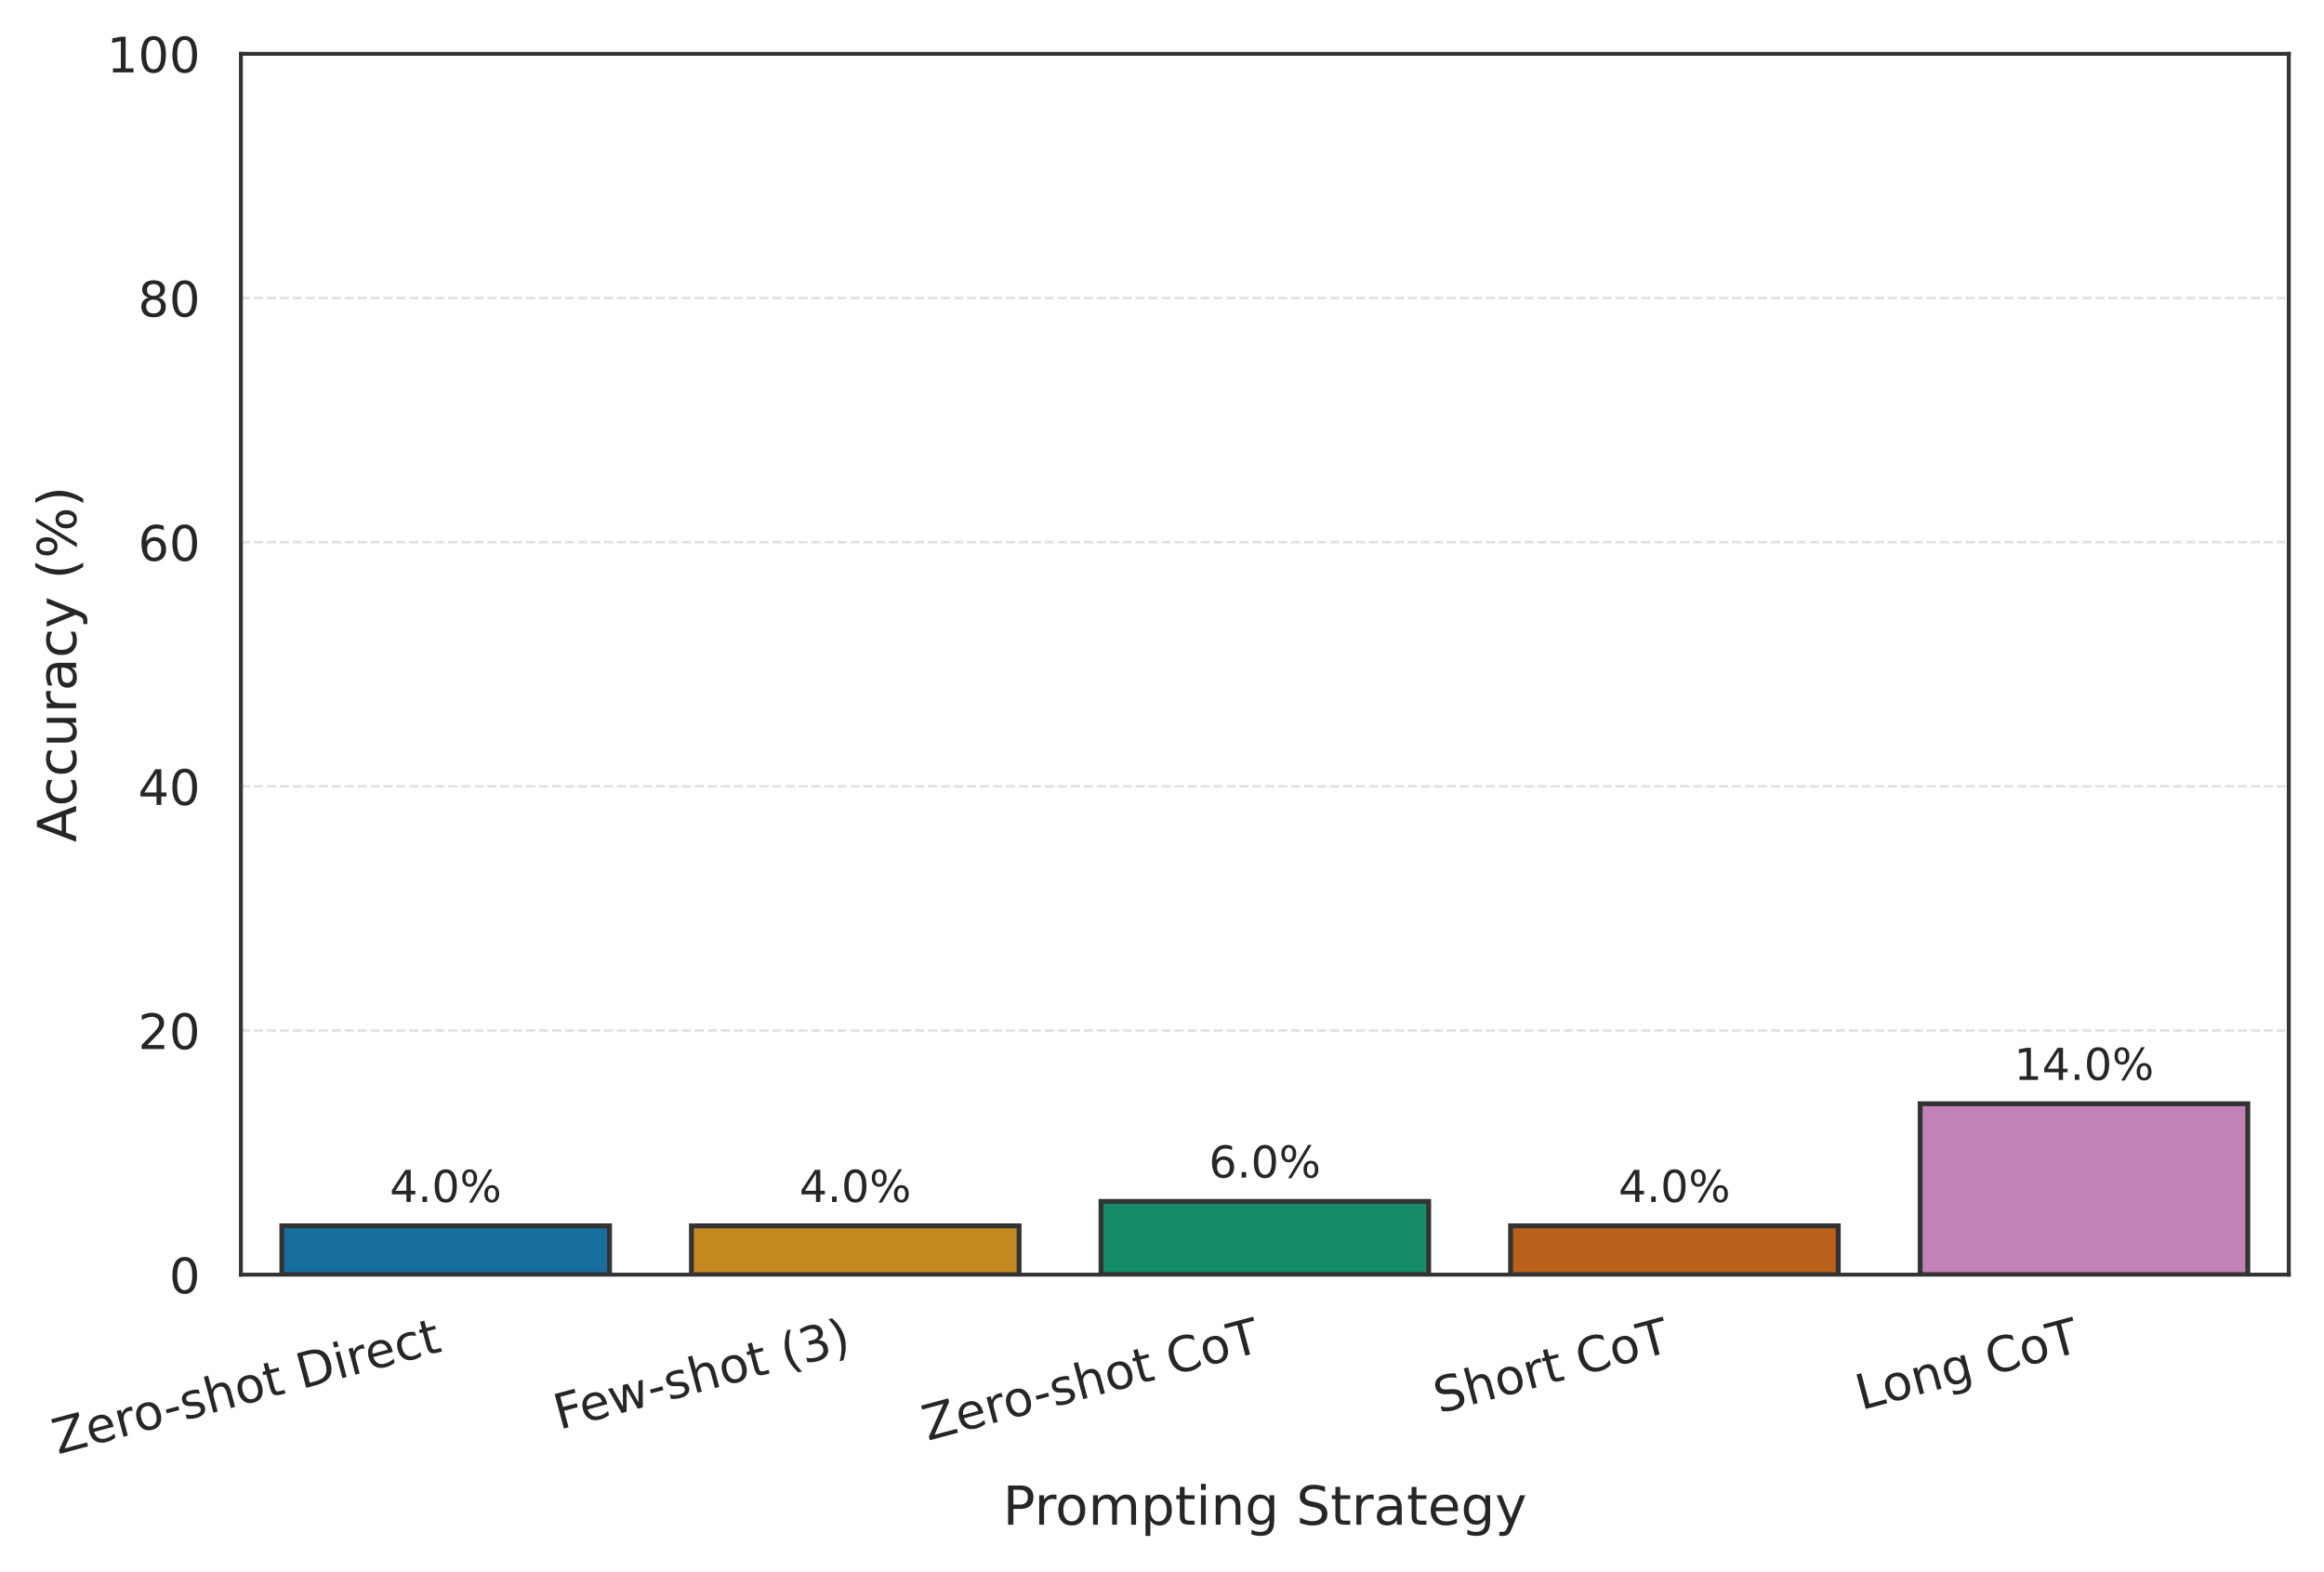
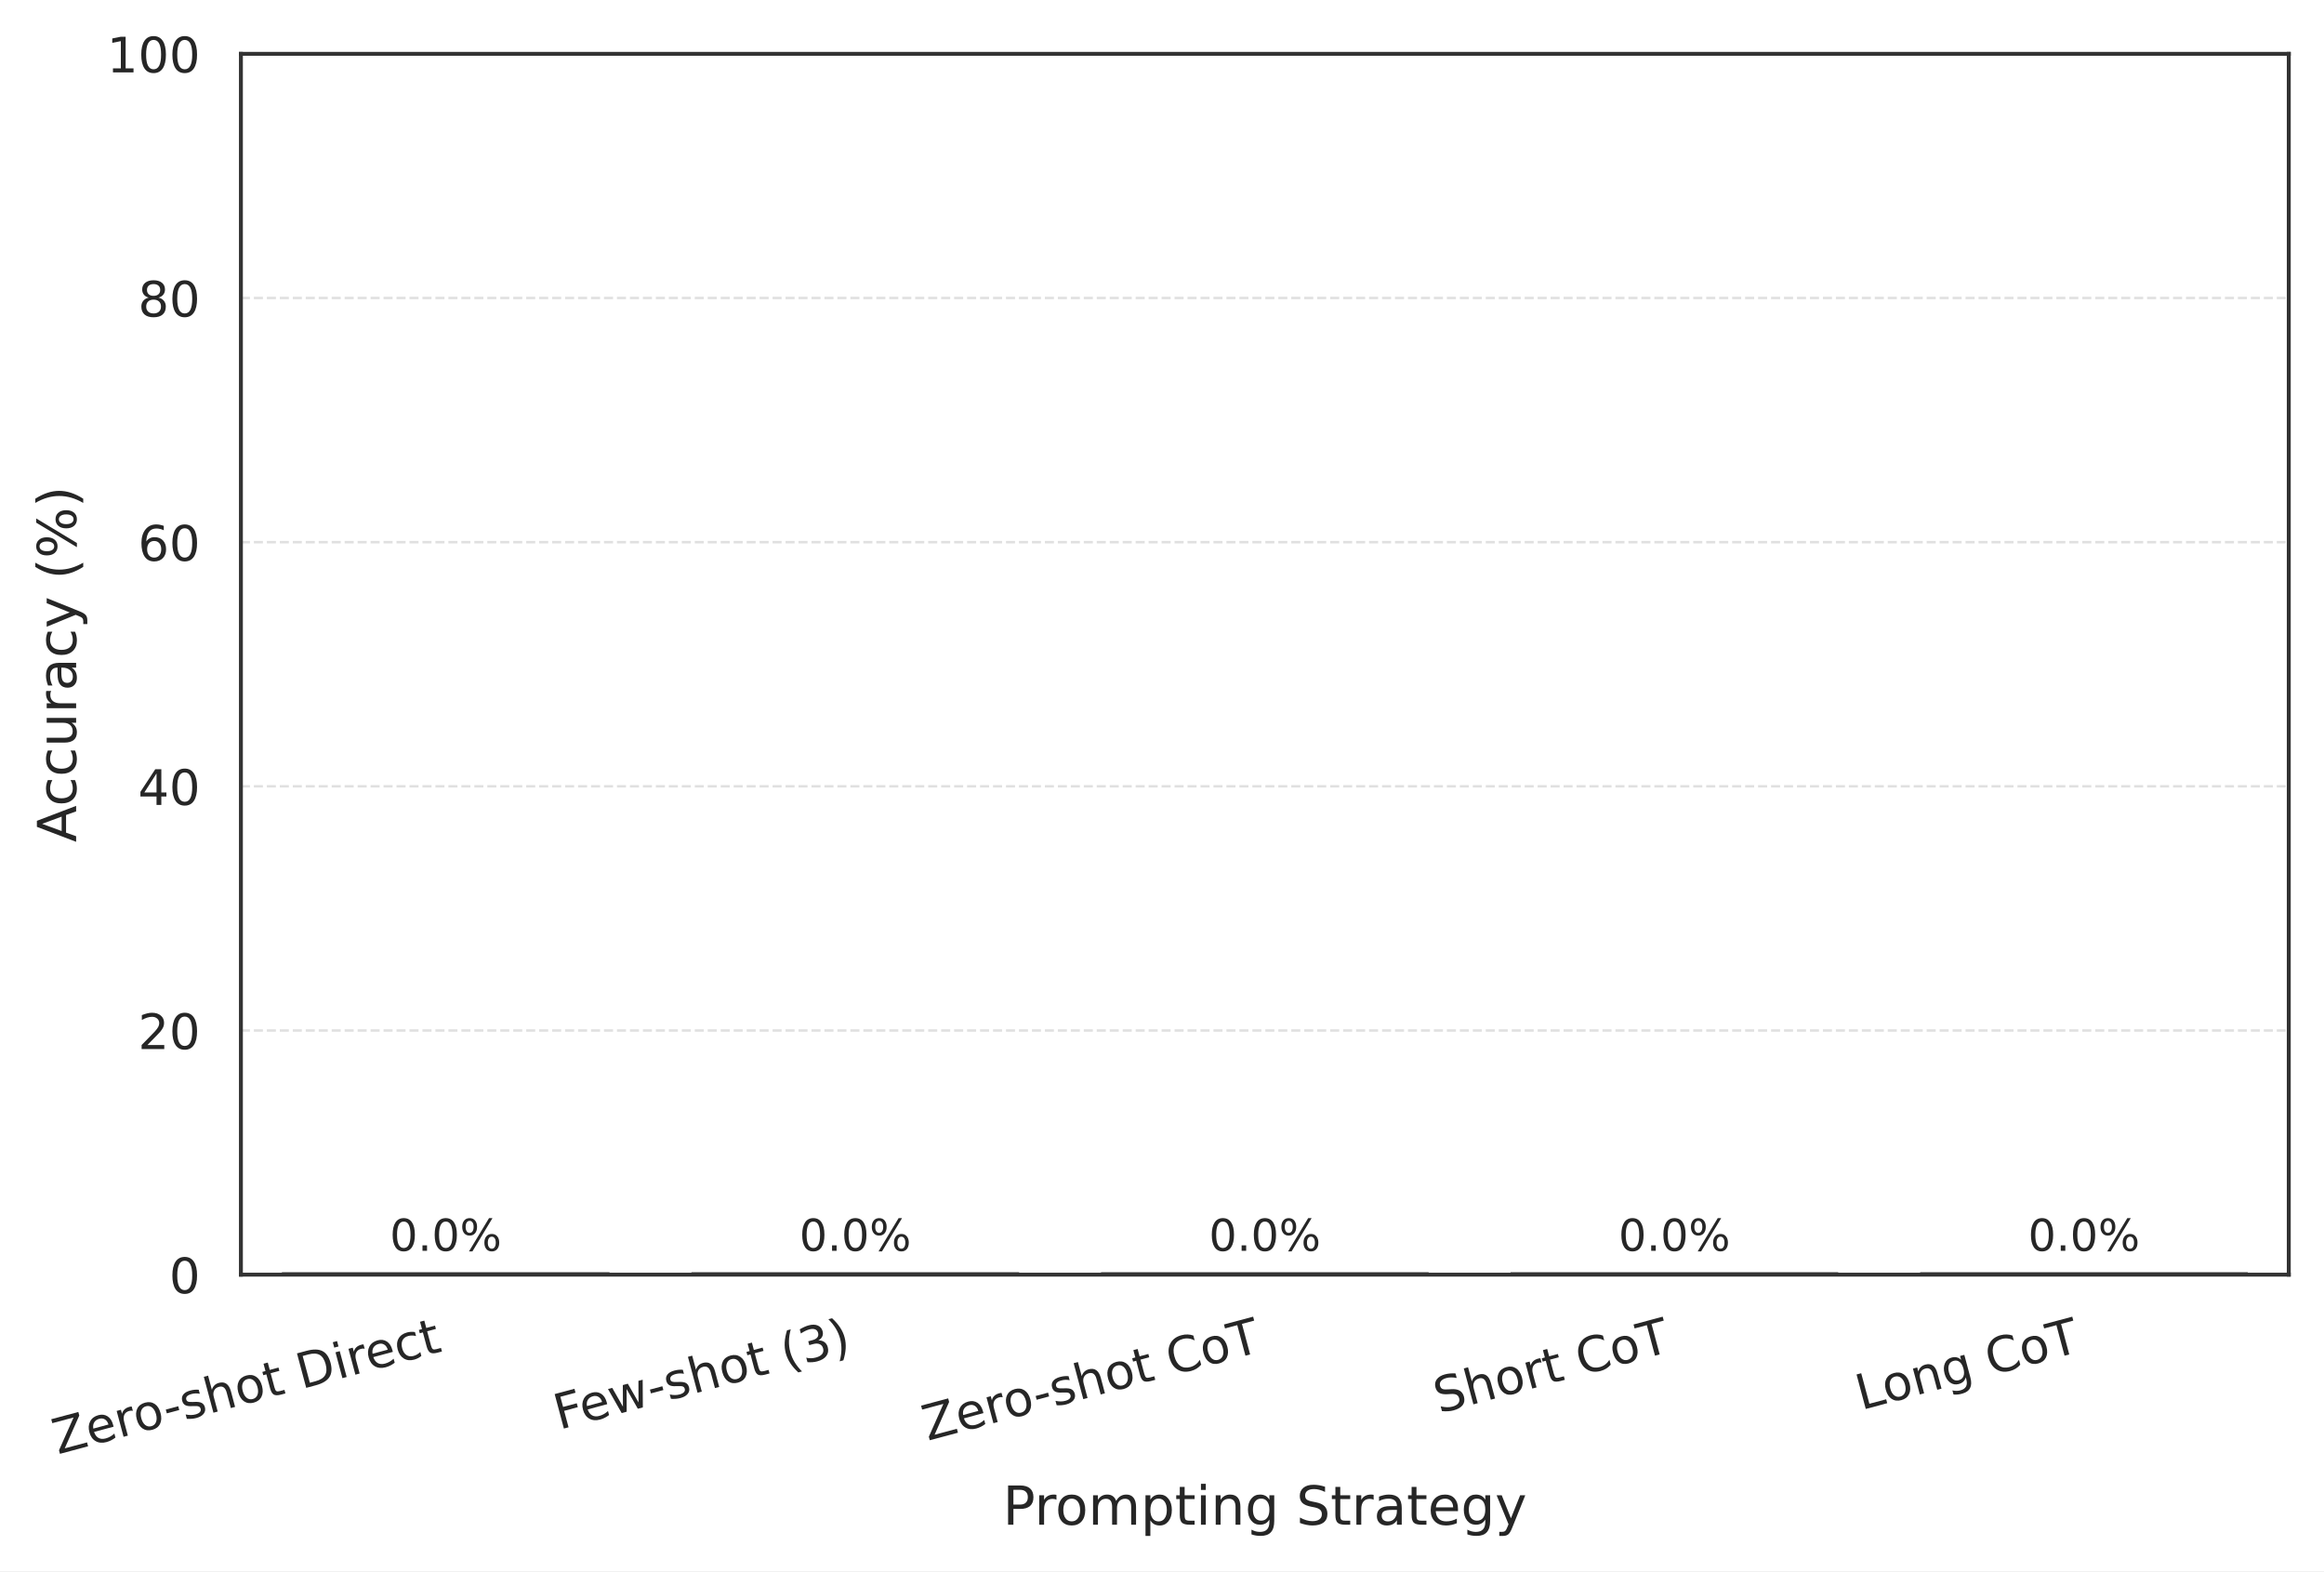
<svg xmlns="http://www.w3.org/2000/svg" xmlns:xlink="http://www.w3.org/1999/xlink" width="474.933pt" height="321.068pt" viewBox="0 0 474.933 321.068" version="1.1">
  <defs>
    <style type="text/css">*{stroke-linejoin: round; stroke-linecap: butt}</style>
  </defs>
  <g id="figure_1">
    <g id="patch_1">
      <path d="M 0 321.068  L 474.933 321.068  L 474.933 0  L 0 0  z " style="fill: #ffffff" />
    </g>
    <g id="axes_1">
      <g id="patch_2">
        <path d="M 49.233 260.479  L 467.733 260.479  L 467.733 10.999  L 49.233 10.999  z " style="fill: #ffffff" />
      </g>
      <g id="matplotlib.axis_1">
        <g id="xtick_1">
          <g id="text_1">
            <g style="fill: #262626" transform="translate(11.8192 297.2133) rotate(-15) scale(0.1 -0.1)">
              <defs>
                <path id="DejaVuSans-5a" d="M 359 4666  L 4025 4666  L 4025 4184  L 1075 531  L 4097 531  L 4097 0  L 288 0  L 288 481  L 3238 4134  L 359 4134  L 359 4666  z " transform="scale(0.015625)" />
                <path id="DejaVuSans-65" d="M 3597 1894  L 3597 1613  L 953 1613  Q 991 1019 1311 708  Q 1631 397 2203 397  Q 2534 397 2845 478  Q 3156 559 3463 722  L 3463 178  Q 3153 47 2828 -22  Q 2503 -91 2169 -91  Q 1331 -91 842 396  Q 353 884 353 1716  Q 353 2575 817 3079  Q 1281 3584 2069 3584  Q 2775 3584 3186 3129  Q 3597 2675 3597 1894  z M 3022 2063  Q 3016 2534 2758 2815  Q 2500 3097 2075 3097  Q 1594 3097 1305 2825  Q 1016 2553 972 2059  L 3022 2063  z " transform="scale(0.015625)" />
                <path id="DejaVuSans-72" d="M 2631 2963  Q 2534 3019 2420 3045  Q 2306 3072 2169 3072  Q 1681 3072 1420 2755  Q 1159 2438 1159 1844  L 1159 0  L 581 0  L 581 3500  L 1159 3500  L 1159 2956  Q 1341 3275 1631 3429  Q 1922 3584 2338 3584  Q 2397 3584 2469 3576  Q 2541 3569 2628 3553  L 2631 2963  z " transform="scale(0.015625)" />
                <path id="DejaVuSans-6f" d="M 1959 3097  Q 1497 3097 1228 2736  Q 959 2375 959 1747  Q 959 1119 1226 758  Q 1494 397 1959 397  Q 2419 397 2687 759  Q 2956 1122 2956 1747  Q 2956 2369 2687 2733  Q 2419 3097 1959 3097  z M 1959 3584  Q 2709 3584 3137 3096  Q 3566 2609 3566 1747  Q 3566 888 3137 398  Q 2709 -91 1959 -91  Q 1206 -91 779 398  Q 353 888 353 1747  Q 353 2609 779 3096  Q 1206 3584 1959 3584  z " transform="scale(0.015625)" />
                <path id="DejaVuSans-2d" d="M 313 2009  L 1997 2009  L 1997 1497  L 313 1497  L 313 2009  z " transform="scale(0.015625)" />
                <path id="DejaVuSans-73" d="M 2834 3397  L 2834 2853  Q 2591 2978 2328 3040  Q 2066 3103 1784 3103  Q 1356 3103 1142 2972  Q 928 2841 928 2578  Q 928 2378 1081 2264  Q 1234 2150 1697 2047  L 1894 2003  Q 2506 1872 2764 1633  Q 3022 1394 3022 966  Q 3022 478 2636 193  Q 2250 -91 1575 -91  Q 1294 -91 989 -36  Q 684 19 347 128  L 347 722  Q 666 556 975 473  Q 1284 391 1588 391  Q 1994 391 2212 530  Q 2431 669 2431 922  Q 2431 1156 2273 1281  Q 2116 1406 1581 1522  L 1381 1569  Q 847 1681 609 1914  Q 372 2147 372 2553  Q 372 3047 722 3315  Q 1072 3584 1716 3584  Q 2034 3584 2315 3537  Q 2597 3491 2834 3397  z " transform="scale(0.015625)" />
                <path id="DejaVuSans-68" d="M 3513 2113  L 3513 0  L 2938 0  L 2938 2094  Q 2938 2591 2744 2837  Q 2550 3084 2163 3084  Q 1697 3084 1428 2787  Q 1159 2491 1159 1978  L 1159 0  L 581 0  L 581 4863  L 1159 4863  L 1159 2956  Q 1366 3272 1645 3428  Q 1925 3584 2291 3584  Q 2894 3584 3203 3211  Q 3513 2838 3513 2113  z " transform="scale(0.015625)" />
                <path id="DejaVuSans-74" d="M 1172 4494  L 1172 3500  L 2356 3500  L 2356 3053  L 1172 3053  L 1172 1153  Q 1172 725 1289 603  Q 1406 481 1766 481  L 2356 481  L 2356 0  L 1766 0  Q 1100 0 847 248  Q 594 497 594 1153  L 594 3053  L 172 3053  L 172 3500  L 594 3500  L 594 4494  L 1172 4494  z " transform="scale(0.015625)" />
                <path id="DejaVuSans-20" transform="scale(0.015625)" />
                <path id="DejaVuSans-44" d="M 1259 4147  L 1259 519  L 2022 519  Q 2988 519 3436 956  Q 3884 1394 3884 2338  Q 3884 3275 3436 3711  Q 2988 4147 2022 4147  L 1259 4147  z M 628 4666  L 1925 4666  Q 3281 4666 3915 4102  Q 4550 3538 4550 2338  Q 4550 1131 3912 565  Q 3275 0 1925 0  L 628 0  L 628 4666  z " transform="scale(0.015625)" />
                <path id="DejaVuSans-69" d="M 603 3500  L 1178 3500  L 1178 0  L 603 0  L 603 3500  z M 603 4863  L 1178 4863  L 1178 4134  L 603 4134  L 603 4863  z " transform="scale(0.015625)" />
                <path id="DejaVuSans-63" d="M 3122 3366  L 3122 2828  Q 2878 2963 2633 3030  Q 2388 3097 2138 3097  Q 1578 3097 1268 2742  Q 959 2388 959 1747  Q 959 1106 1268 751  Q 1578 397 2138 397  Q 2388 397 2633 464  Q 2878 531 3122 666  L 3122 134  Q 2881 22 2623 -34  Q 2366 -91 2075 -91  Q 1284 -91 818 406  Q 353 903 353 1747  Q 353 2603 823 3093  Q 1294 3584 2113 3584  Q 2378 3584 2631 3529  Q 2884 3475 3122 3366  z " transform="scale(0.015625)" />
              </defs>
              <use xlink:href="#DejaVuSans-5a" />
              <use xlink:href="#DejaVuSans-65" x="68.506" />
              <use xlink:href="#DejaVuSans-72" x="130.029" />
              <use xlink:href="#DejaVuSans-6f" x="168.893" />
              <use xlink:href="#DejaVuSans-2d" x="231.949" />
              <use xlink:href="#DejaVuSans-73" x="268.033" />
              <use xlink:href="#DejaVuSans-68" x="320.133" />
              <use xlink:href="#DejaVuSans-6f" x="383.512" />
              <use xlink:href="#DejaVuSans-74" x="444.693" />
              <use xlink:href="#DejaVuSans-20" x="483.902" />
              <use xlink:href="#DejaVuSans-44" x="515.689" />
              <use xlink:href="#DejaVuSans-69" x="592.691" />
              <use xlink:href="#DejaVuSans-72" x="620.475" />
              <use xlink:href="#DejaVuSans-65" x="659.338" />
              <use xlink:href="#DejaVuSans-63" x="720.861" />
              <use xlink:href="#DejaVuSans-74" x="775.842" />
            </g>
          </g>
        </g>
        <g id="xtick_2">
          <g id="text_2">
            <g style="fill: #262626" transform="translate(114.2899 292.1837) rotate(-15) scale(0.1 -0.1)">
              <defs>
                <path id="DejaVuSans-46" d="M 628 4666  L 3309 4666  L 3309 4134  L 1259 4134  L 1259 2759  L 3109 2759  L 3109 2228  L 1259 2228  L 1259 0  L 628 0  L 628 4666  z " transform="scale(0.015625)" />
                <path id="DejaVuSans-77" d="M 269 3500  L 844 3500  L 1563 769  L 2278 3500  L 2956 3500  L 3675 769  L 4391 3500  L 4966 3500  L 4050 0  L 3372 0  L 2619 2869  L 1863 0  L 1184 0  L 269 3500  z " transform="scale(0.015625)" />
                <path id="DejaVuSans-28" d="M 1984 4856  Q 1566 4138 1362 3434  Q 1159 2731 1159 2009  Q 1159 1288 1364 580  Q 1569 -128 1984 -844  L 1484 -844  Q 1016 -109 783 600  Q 550 1309 550 2009  Q 550 2706 781 3412  Q 1013 4119 1484 4856  L 1984 4856  z " transform="scale(0.015625)" />
                <path id="DejaVuSans-33" d="M 2597 2516  Q 3050 2419 3304 2112  Q 3559 1806 3559 1356  Q 3559 666 3084 287  Q 2609 -91 1734 -91  Q 1441 -91 1130 -33  Q 819 25 488 141  L 488 750  Q 750 597 1062 519  Q 1375 441 1716 441  Q 2309 441 2620 675  Q 2931 909 2931 1356  Q 2931 1769 2642 2001  Q 2353 2234 1838 2234  L 1294 2234  L 1294 2753  L 1863 2753  Q 2328 2753 2575 2939  Q 2822 3125 2822 3475  Q 2822 3834 2567 4026  Q 2313 4219 1838 4219  Q 1578 4219 1281 4162  Q 984 4106 628 3988  L 628 4550  Q 988 4650 1302 4700  Q 1616 4750 1894 4750  Q 2613 4750 3031 4423  Q 3450 4097 3450 3541  Q 3450 3153 3228 2886  Q 3006 2619 2597 2516  z " transform="scale(0.015625)" />
                <path id="DejaVuSans-29" d="M 513 4856  L 1013 4856  Q 1481 4119 1714 3412  Q 1947 2706 1947 2009  Q 1947 1309 1714 600  Q 1481 -109 1013 -844  L 513 -844  Q 928 -128 1133 580  Q 1338 1288 1338 2009  Q 1338 2731 1133 3434  Q 928 4138 513 4856  z " transform="scale(0.015625)" />
              </defs>
              <use xlink:href="#DejaVuSans-46" />
              <use xlink:href="#DejaVuSans-65" x="52.02" />
              <use xlink:href="#DejaVuSans-77" x="113.543" />
              <use xlink:href="#DejaVuSans-2d" x="195.33" />
              <use xlink:href="#DejaVuSans-73" x="231.414" />
              <use xlink:href="#DejaVuSans-68" x="283.514" />
              <use xlink:href="#DejaVuSans-6f" x="346.893" />
              <use xlink:href="#DejaVuSans-74" x="408.074" />
              <use xlink:href="#DejaVuSans-20" x="447.283" />
              <use xlink:href="#DejaVuSans-28" x="479.07" />
              <use xlink:href="#DejaVuSans-33" x="518.084" />
              <use xlink:href="#DejaVuSans-29" x="581.707" />
            </g>
          </g>
        </g>
        <g id="xtick_3">
          <g id="text_3">
            <g style="fill: #262626" transform="translate(189.5803 294.4371) rotate(-15) scale(0.1 -0.1)">
              <defs>
                <path id="DejaVuSans-43" d="M 4122 4306  L 4122 3641  Q 3803 3938 3442 4084  Q 3081 4231 2675 4231  Q 1875 4231 1450 3742  Q 1025 3253 1025 2328  Q 1025 1406 1450 917  Q 1875 428 2675 428  Q 3081 428 3442 575  Q 3803 722 4122 1019  L 4122 359  Q 3791 134 3420 21  Q 3050 -91 2638 -91  Q 1578 -91 968 557  Q 359 1206 359 2328  Q 359 3453 968 4101  Q 1578 4750 2638 4750  Q 3056 4750 3426 4639  Q 3797 4528 4122 4306  z " transform="scale(0.015625)" />
                <path id="DejaVuSans-54" d="M -19 4666  L 3928 4666  L 3928 4134  L 2272 4134  L 2272 0  L 1638 0  L 1638 4134  L -19 4134  L -19 4666  z " transform="scale(0.015625)" />
              </defs>
              <use xlink:href="#DejaVuSans-5a" />
              <use xlink:href="#DejaVuSans-65" x="68.506" />
              <use xlink:href="#DejaVuSans-72" x="130.029" />
              <use xlink:href="#DejaVuSans-6f" x="168.893" />
              <use xlink:href="#DejaVuSans-2d" x="231.949" />
              <use xlink:href="#DejaVuSans-73" x="268.033" />
              <use xlink:href="#DejaVuSans-68" x="320.133" />
              <use xlink:href="#DejaVuSans-6f" x="383.512" />
              <use xlink:href="#DejaVuSans-74" x="444.693" />
              <use xlink:href="#DejaVuSans-20" x="483.902" />
              <use xlink:href="#DejaVuSans-43" x="515.689" />
              <use xlink:href="#DejaVuSans-6f" x="585.514" />
              <use xlink:href="#DejaVuSans-54" x="646.695" />
            </g>
          </g>
        </g>
        <g id="xtick_4">
          <g id="text_4">
            <g style="fill: #262626" transform="translate(294.099 288.8587) rotate(-15) scale(0.1 -0.1)">
              <defs>
                <path id="DejaVuSans-53" d="M 3425 4513  L 3425 3897  Q 3066 4069 2747 4153  Q 2428 4238 2131 4238  Q 1616 4238 1336 4038  Q 1056 3838 1056 3469  Q 1056 3159 1242 3001  Q 1428 2844 1947 2747  L 2328 2669  Q 3034 2534 3370 2195  Q 3706 1856 3706 1288  Q 3706 609 3251 259  Q 2797 -91 1919 -91  Q 1588 -91 1214 -16  Q 841 59 441 206  L 441 856  Q 825 641 1194 531  Q 1563 422 1919 422  Q 2459 422 2753 634  Q 3047 847 3047 1241  Q 3047 1584 2836 1778  Q 2625 1972 2144 2069  L 1759 2144  Q 1053 2284 737 2584  Q 422 2884 422 3419  Q 422 4038 858 4394  Q 1294 4750 2059 4750  Q 2388 4750 2728 4690  Q 3069 4631 3425 4513  z " transform="scale(0.015625)" />
              </defs>
              <use xlink:href="#DejaVuSans-53" />
              <use xlink:href="#DejaVuSans-68" x="63.477" />
              <use xlink:href="#DejaVuSans-6f" x="126.855" />
              <use xlink:href="#DejaVuSans-72" x="188.037" />
              <use xlink:href="#DejaVuSans-74" x="229.15" />
              <use xlink:href="#DejaVuSans-20" x="268.359" />
              <use xlink:href="#DejaVuSans-43" x="300.146" />
              <use xlink:href="#DejaVuSans-6f" x="369.971" />
              <use xlink:href="#DejaVuSans-54" x="431.152" />
            </g>
          </g>
        </g>
        <g id="xtick_5">
          <g id="text_5">
            <g style="fill: #262626" transform="translate(380.3436 288.1769) rotate(-15) scale(0.1 -0.1)">
              <defs>
                <path id="DejaVuSans-4c" d="M 628 4666  L 1259 4666  L 1259 531  L 3531 531  L 3531 0  L 628 0  L 628 4666  z " transform="scale(0.015625)" />
                <path id="DejaVuSans-6e" d="M 3513 2113  L 3513 0  L 2938 0  L 2938 2094  Q 2938 2591 2744 2837  Q 2550 3084 2163 3084  Q 1697 3084 1428 2787  Q 1159 2491 1159 1978  L 1159 0  L 581 0  L 581 3500  L 1159 3500  L 1159 2956  Q 1366 3272 1645 3428  Q 1925 3584 2291 3584  Q 2894 3584 3203 3211  Q 3513 2838 3513 2113  z " transform="scale(0.015625)" />
                <path id="DejaVuSans-67" d="M 2906 1791  Q 2906 2416 2648 2759  Q 2391 3103 1925 3103  Q 1463 3103 1205 2759  Q 947 2416 947 1791  Q 947 1169 1205 825  Q 1463 481 1925 481  Q 2391 481 2648 825  Q 2906 1169 2906 1791  z M 3481 434  Q 3481 -459 3084 -895  Q 2688 -1331 1869 -1331  Q 1566 -1331 1297 -1286  Q 1028 -1241 775 -1147  L 775 -588  Q 1028 -725 1275 -790  Q 1522 -856 1778 -856  Q 2344 -856 2625 -561  Q 2906 -266 2906 331  L 2906 616  Q 2728 306 2450 153  Q 2172 0 1784 0  Q 1141 0 747 490  Q 353 981 353 1791  Q 353 2603 747 3093  Q 1141 3584 1784 3584  Q 2172 3584 2450 3431  Q 2728 3278 2906 2969  L 2906 3500  L 3481 3500  L 3481 434  z " transform="scale(0.015625)" />
              </defs>
              <use xlink:href="#DejaVuSans-4c" />
              <use xlink:href="#DejaVuSans-6f" x="53.963" />
              <use xlink:href="#DejaVuSans-6e" x="115.145" />
              <use xlink:href="#DejaVuSans-67" x="178.523" />
              <use xlink:href="#DejaVuSans-20" x="242" />
              <use xlink:href="#DejaVuSans-43" x="273.787" />
              <use xlink:href="#DejaVuSans-6f" x="343.611" />
              <use xlink:href="#DejaVuSans-54" x="404.793" />
            </g>
          </g>
        </g>
        <g id="text_6">
          <g style="fill: #262626" transform="translate(204.9358 311.5804) scale(0.11 -0.11)">
            <defs>
              <path id="DejaVuSans-50" d="M 1259 4147  L 1259 2394  L 2053 2394  Q 2494 2394 2734 2622  Q 2975 2850 2975 3272  Q 2975 3691 2734 3919  Q 2494 4147 2053 4147  L 1259 4147  z M 628 4666  L 2053 4666  Q 2838 4666 3239 4311  Q 3641 3956 3641 3272  Q 3641 2581 3239 2228  Q 2838 1875 2053 1875  L 1259 1875  L 1259 0  L 628 0  L 628 4666  z " transform="scale(0.015625)" />
              <path id="DejaVuSans-6d" d="M 3328 2828  Q 3544 3216 3844 3400  Q 4144 3584 4550 3584  Q 5097 3584 5394 3201  Q 5691 2819 5691 2113  L 5691 0  L 5113 0  L 5113 2094  Q 5113 2597 4934 2840  Q 4756 3084 4391 3084  Q 3944 3084 3684 2787  Q 3425 2491 3425 1978  L 3425 0  L 2847 0  L 2847 2094  Q 2847 2600 2669 2842  Q 2491 3084 2119 3084  Q 1678 3084 1418 2786  Q 1159 2488 1159 1978  L 1159 0  L 581 0  L 581 3500  L 1159 3500  L 1159 2956  Q 1356 3278 1631 3431  Q 1906 3584 2284 3584  Q 2666 3584 2933 3390  Q 3200 3197 3328 2828  z " transform="scale(0.015625)" />
              <path id="DejaVuSans-70" d="M 1159 525  L 1159 -1331  L 581 -1331  L 581 3500  L 1159 3500  L 1159 2969  Q 1341 3281 1617 3432  Q 1894 3584 2278 3584  Q 2916 3584 3314 3078  Q 3713 2572 3713 1747  Q 3713 922 3314 415  Q 2916 -91 2278 -91  Q 1894 -91 1617 61  Q 1341 213 1159 525  z M 3116 1747  Q 3116 2381 2855 2742  Q 2594 3103 2138 3103  Q 1681 3103 1420 2742  Q 1159 2381 1159 1747  Q 1159 1113 1420 752  Q 1681 391 2138 391  Q 2594 391 2855 752  Q 3116 1113 3116 1747  z " transform="scale(0.015625)" />
              <path id="DejaVuSans-61" d="M 2194 1759  Q 1497 1759 1228 1600  Q 959 1441 959 1056  Q 959 750 1161 570  Q 1363 391 1709 391  Q 2188 391 2477 730  Q 2766 1069 2766 1631  L 2766 1759  L 2194 1759  z M 3341 1997  L 3341 0  L 2766 0  L 2766 531  Q 2569 213 2275 61  Q 1981 -91 1556 -91  Q 1019 -91 701 211  Q 384 513 384 1019  Q 384 1609 779 1909  Q 1175 2209 1959 2209  L 2766 2209  L 2766 2266  Q 2766 2663 2505 2880  Q 2244 3097 1772 3097  Q 1472 3097 1187 3025  Q 903 2953 641 2809  L 641 3341  Q 956 3463 1253 3523  Q 1550 3584 1831 3584  Q 2591 3584 2966 3190  Q 3341 2797 3341 1997  z " transform="scale(0.015625)" />
              <path id="DejaVuSans-79" d="M 2059 -325  Q 1816 -950 1584 -1140  Q 1353 -1331 966 -1331  L 506 -1331  L 506 -850  L 844 -850  Q 1081 -850 1212 -737  Q 1344 -625 1503 -206  L 1606 56  L 191 3500  L 800 3500  L 1894 763  L 2988 3500  L 3597 3500  L 2059 -325  z " transform="scale(0.015625)" />
            </defs>
            <use xlink:href="#DejaVuSans-50" />
            <use xlink:href="#DejaVuSans-72" x="58.553" />
            <use xlink:href="#DejaVuSans-6f" x="97.416" />
            <use xlink:href="#DejaVuSans-6d" x="158.598" />
            <use xlink:href="#DejaVuSans-70" x="256.01" />
            <use xlink:href="#DejaVuSans-74" x="319.486" />
            <use xlink:href="#DejaVuSans-69" x="358.695" />
            <use xlink:href="#DejaVuSans-6e" x="386.479" />
            <use xlink:href="#DejaVuSans-67" x="449.857" />
            <use xlink:href="#DejaVuSans-20" x="513.334" />
            <use xlink:href="#DejaVuSans-53" x="545.121" />
            <use xlink:href="#DejaVuSans-74" x="608.598" />
            <use xlink:href="#DejaVuSans-72" x="647.807" />
            <use xlink:href="#DejaVuSans-61" x="688.92" />
            <use xlink:href="#DejaVuSans-74" x="750.199" />
            <use xlink:href="#DejaVuSans-65" x="789.408" />
            <use xlink:href="#DejaVuSans-67" x="850.932" />
            <use xlink:href="#DejaVuSans-79" x="914.408" />
          </g>
        </g>
      </g>
      <g id="matplotlib.axis_2">
        <g id="ytick_1">
          <g id="line2d_1">
-             <path d="M 49.233 260.479  L 467.733 260.479  " clip-path="url(#p8db3f33737)" style="fill: none; stroke-dasharray: 1.85,0.8; stroke-dashoffset: 0; stroke: #e0e0e0; stroke-width: 0.5" />
+             <path d="M 49.233 260.479  L 467.733 260.479  " clip-path="url(#p9926c0622e)" style="fill: none; stroke-dasharray: 1.85,0.8; stroke-dashoffset: 0; stroke: #e0e0e0; stroke-width: 0.5" />
          </g>
          <g id="text_7">
            <g style="fill: #262626" transform="translate(34.57094 264.2784) scale(0.1 -0.1)">
              <defs>
                <path id="DejaVuSans-30" d="M 2034 4250  Q 1547 4250 1301 3770  Q 1056 3291 1056 2328  Q 1056 1369 1301 889  Q 1547 409 2034 409  Q 2525 409 2770 889  Q 3016 1369 3016 2328  Q 3016 3291 2770 3770  Q 2525 4250 2034 4250  z M 2034 4750  Q 2819 4750 3233 4129  Q 3647 3509 3647 2328  Q 3647 1150 3233 529  Q 2819 -91 2034 -91  Q 1250 -91 836 529  Q 422 1150 422 2328  Q 422 3509 836 4129  Q 1250 4750 2034 4750  z " transform="scale(0.015625)" />
              </defs>
              <use xlink:href="#DejaVuSans-30" />
            </g>
          </g>
        </g>
        <g id="ytick_2">
          <g id="line2d_2">
-             <path d="M 49.233 210.583  L 467.733 210.583  " clip-path="url(#p8db3f33737)" style="fill: none; stroke-dasharray: 1.85,0.8; stroke-dashoffset: 0; stroke: #e0e0e0; stroke-width: 0.5" />
+             <path d="M 49.233 210.583  L 467.733 210.583  " clip-path="url(#p9926c0622e)" style="fill: none; stroke-dasharray: 1.85,0.8; stroke-dashoffset: 0; stroke: #e0e0e0; stroke-width: 0.5" />
          </g>
          <g id="text_8">
            <g style="fill: #262626" transform="translate(28.20844 214.3824) scale(0.1 -0.1)">
              <defs>
                <path id="DejaVuSans-32" d="M 1228 531  L 3431 531  L 3431 0  L 469 0  L 469 531  Q 828 903 1448 1529  Q 2069 2156 2228 2338  Q 2531 2678 2651 2914  Q 2772 3150 2772 3378  Q 2772 3750 2511 3984  Q 2250 4219 1831 4219  Q 1534 4219 1204 4116  Q 875 4013 500 3803  L 500 4441  Q 881 4594 1212 4672  Q 1544 4750 1819 4750  Q 2544 4750 2975 4387  Q 3406 4025 3406 3419  Q 3406 3131 3298 2873  Q 3191 2616 2906 2266  Q 2828 2175 2409 1742  Q 1991 1309 1228 531  z " transform="scale(0.015625)" />
              </defs>
              <use xlink:href="#DejaVuSans-32" />
              <use xlink:href="#DejaVuSans-30" x="63.623" />
            </g>
          </g>
        </g>
        <g id="ytick_3">
          <g id="line2d_3">
-             <path d="M 49.233 160.687  L 467.733 160.687  " clip-path="url(#p8db3f33737)" style="fill: none; stroke-dasharray: 1.85,0.8; stroke-dashoffset: 0; stroke: #e0e0e0; stroke-width: 0.5" />
+             <path d="M 49.233 160.687  L 467.733 160.687  " clip-path="url(#p9926c0622e)" style="fill: none; stroke-dasharray: 1.85,0.8; stroke-dashoffset: 0; stroke: #e0e0e0; stroke-width: 0.5" />
          </g>
          <g id="text_9">
            <g style="fill: #262626" transform="translate(28.20844 164.4864) scale(0.1 -0.1)">
              <defs>
                <path id="DejaVuSans-34" d="M 2419 4116  L 825 1625  L 2419 1625  L 2419 4116  z M 2253 4666  L 3047 4666  L 3047 1625  L 3713 1625  L 3713 1100  L 3047 1100  L 3047 0  L 2419 0  L 2419 1100  L 313 1100  L 313 1709  L 2253 4666  z " transform="scale(0.015625)" />
              </defs>
              <use xlink:href="#DejaVuSans-34" />
              <use xlink:href="#DejaVuSans-30" x="63.623" />
            </g>
          </g>
        </g>
        <g id="ytick_4">
          <g id="line2d_4">
-             <path d="M 49.233 110.791  L 467.733 110.791  " clip-path="url(#p8db3f33737)" style="fill: none; stroke-dasharray: 1.85,0.8; stroke-dashoffset: 0; stroke: #e0e0e0; stroke-width: 0.5" />
+             <path d="M 49.233 110.791  L 467.733 110.791  " clip-path="url(#p9926c0622e)" style="fill: none; stroke-dasharray: 1.85,0.8; stroke-dashoffset: 0; stroke: #e0e0e0; stroke-width: 0.5" />
          </g>
          <g id="text_10">
            <g style="fill: #262626" transform="translate(28.20844 114.5904) scale(0.1 -0.1)">
              <defs>
                <path id="DejaVuSans-36" d="M 2113 2584  Q 1688 2584 1439 2293  Q 1191 2003 1191 1497  Q 1191 994 1439 701  Q 1688 409 2113 409  Q 2538 409 2786 701  Q 3034 994 3034 1497  Q 3034 2003 2786 2293  Q 2538 2584 2113 2584  z M 3366 4563  L 3366 3988  Q 3128 4100 2886 4159  Q 2644 4219 2406 4219  Q 1781 4219 1451 3797  Q 1122 3375 1075 2522  Q 1259 2794 1537 2939  Q 1816 3084 2150 3084  Q 2853 3084 3261 2657  Q 3669 2231 3669 1497  Q 3669 778 3244 343  Q 2819 -91 2113 -91  Q 1303 -91 875 529  Q 447 1150 447 2328  Q 447 3434 972 4092  Q 1497 4750 2381 4750  Q 2619 4750 2861 4703  Q 3103 4656 3366 4563  z " transform="scale(0.015625)" />
              </defs>
              <use xlink:href="#DejaVuSans-36" />
              <use xlink:href="#DejaVuSans-30" x="63.623" />
            </g>
          </g>
        </g>
        <g id="ytick_5">
          <g id="line2d_5">
-             <path d="M 49.233 60.895  L 467.733 60.895  " clip-path="url(#p8db3f33737)" style="fill: none; stroke-dasharray: 1.85,0.8; stroke-dashoffset: 0; stroke: #e0e0e0; stroke-width: 0.5" />
+             <path d="M 49.233 60.895  L 467.733 60.895  " clip-path="url(#p9926c0622e)" style="fill: none; stroke-dasharray: 1.85,0.8; stroke-dashoffset: 0; stroke: #e0e0e0; stroke-width: 0.5" />
          </g>
          <g id="text_11">
            <g style="fill: #262626" transform="translate(28.20844 64.69444) scale(0.1 -0.1)">
              <defs>
                <path id="DejaVuSans-38" d="M 2034 2216  Q 1584 2216 1326 1975  Q 1069 1734 1069 1313  Q 1069 891 1326 650  Q 1584 409 2034 409  Q 2484 409 2743 651  Q 3003 894 3003 1313  Q 3003 1734 2745 1975  Q 2488 2216 2034 2216  z M 1403 2484  Q 997 2584 770 2862  Q 544 3141 544 3541  Q 544 4100 942 4425  Q 1341 4750 2034 4750  Q 2731 4750 3128 4425  Q 3525 4100 3525 3541  Q 3525 3141 3298 2862  Q 3072 2584 2669 2484  Q 3125 2378 3379 2068  Q 3634 1759 3634 1313  Q 3634 634 3220 271  Q 2806 -91 2034 -91  Q 1263 -91 848 271  Q 434 634 434 1313  Q 434 1759 690 2068  Q 947 2378 1403 2484  z M 1172 3481  Q 1172 3119 1398 2916  Q 1625 2713 2034 2713  Q 2441 2713 2670 2916  Q 2900 3119 2900 3481  Q 2900 3844 2670 4047  Q 2441 4250 2034 4250  Q 1625 4250 1398 4047  Q 1172 3844 1172 3481  z " transform="scale(0.015625)" />
              </defs>
              <use xlink:href="#DejaVuSans-38" />
              <use xlink:href="#DejaVuSans-30" x="63.623" />
            </g>
          </g>
        </g>
        <g id="ytick_6">
          <g id="line2d_6">
-             <path d="M 49.233 10.999  L 467.733 10.999  " clip-path="url(#p8db3f33737)" style="fill: none; stroke-dasharray: 1.85,0.8; stroke-dashoffset: 0; stroke: #e0e0e0; stroke-width: 0.5" />
+             <path d="M 49.233 10.999  L 467.733 10.999  " clip-path="url(#p9926c0622e)" style="fill: none; stroke-dasharray: 1.85,0.8; stroke-dashoffset: 0; stroke: #e0e0e0; stroke-width: 0.5" />
          </g>
          <g id="text_12">
            <g style="fill: #262626" transform="translate(21.84594 14.79844) scale(0.1 -0.1)">
              <defs>
                <path id="DejaVuSans-31" d="M 794 531  L 1825 531  L 1825 4091  L 703 3866  L 703 4441  L 1819 4666  L 2450 4666  L 2450 531  L 3481 531  L 3481 0  L 794 0  L 794 531  z " transform="scale(0.015625)" />
              </defs>
              <use xlink:href="#DejaVuSans-31" />
              <use xlink:href="#DejaVuSans-30" x="63.623" />
              <use xlink:href="#DejaVuSans-30" x="127.246" />
            </g>
          </g>
        </g>
        <g id="text_13">
          <g style="fill: #262626" transform="translate(15.55828 172.1157) rotate(-90) scale(0.11 -0.11)">
            <defs>
              <path id="DejaVuSans-41" d="M 2188 4044  L 1331 1722  L 3047 1722  L 2188 4044  z M 1831 4666  L 2547 4666  L 4325 0  L 3669 0  L 3244 1197  L 1141 1197  L 716 0  L 50 0  L 1831 4666  z " transform="scale(0.015625)" />
              <path id="DejaVuSans-75" d="M 544 1381  L 544 3500  L 1119 3500  L 1119 1403  Q 1119 906 1312 657  Q 1506 409 1894 409  Q 2359 409 2629 706  Q 2900 1003 2900 1516  L 2900 3500  L 3475 3500  L 3475 0  L 2900 0  L 2900 538  Q 2691 219 2414 64  Q 2138 -91 1772 -91  Q 1169 -91 856 284  Q 544 659 544 1381  z M 1991 3584  L 1991 3584  z " transform="scale(0.015625)" />
              <path id="DejaVuSans-25" d="M 4653 2053  Q 4381 2053 4226 1822  Q 4072 1591 4072 1178  Q 4072 772 4226 539  Q 4381 306 4653 306  Q 4919 306 5073 539  Q 5228 772 5228 1178  Q 5228 1588 5073 1820  Q 4919 2053 4653 2053  z M 4653 2450  Q 5147 2450 5437 2106  Q 5728 1763 5728 1178  Q 5728 594 5436 251  Q 5144 -91 4653 -91  Q 4153 -91 3862 251  Q 3572 594 3572 1178  Q 3572 1766 3864 2108  Q 4156 2450 4653 2450  z M 1428 4353  Q 1159 4353 1004 4120  Q 850 3888 850 3481  Q 850 3069 1003 2837  Q 1156 2606 1428 2606  Q 1700 2606 1854 2837  Q 2009 3069 2009 3481  Q 2009 3884 1853 4118  Q 1697 4353 1428 4353  z M 4250 4750  L 4750 4750  L 1831 -91  L 1331 -91  L 4250 4750  z M 1428 4750  Q 1922 4750 2215 4408  Q 2509 4066 2509 3481  Q 2509 2891 2217 2550  Q 1925 2209 1428 2209  Q 931 2209 642 2551  Q 353 2894 353 3481  Q 353 4063 643 4406  Q 934 4750 1428 4750  z " transform="scale(0.015625)" />
            </defs>
            <use xlink:href="#DejaVuSans-41" />
            <use xlink:href="#DejaVuSans-63" x="66.658" />
            <use xlink:href="#DejaVuSans-63" x="121.639" />
            <use xlink:href="#DejaVuSans-75" x="176.619" />
            <use xlink:href="#DejaVuSans-72" x="239.998" />
            <use xlink:href="#DejaVuSans-61" x="281.111" />
            <use xlink:href="#DejaVuSans-63" x="342.391" />
            <use xlink:href="#DejaVuSans-79" x="397.371" />
            <use xlink:href="#DejaVuSans-20" x="456.551" />
            <use xlink:href="#DejaVuSans-28" x="488.338" />
            <use xlink:href="#DejaVuSans-25" x="527.352" />
            <use xlink:href="#DejaVuSans-29" x="622.371" />
          </g>
        </g>
      </g>
      <g id="patch_3">
-         <path d="M 57.603 260.479  L 124.563 260.479  L 124.563 250.5  L 57.603 250.5  z " clip-path="url(#p8db3f33737)" style="fill: #176d9c; stroke: #333333; stroke-linejoin: miter" />
+         <path d="M 57.603 260.479  L 124.563 260.479  L 124.563 260.479  L 57.603 260.479  z " clip-path="url(#p9926c0622e)" style="fill: #176d9c; stroke: #333333; stroke-linejoin: miter" />
      </g>
      <g id="patch_4">
-         <path d="M 141.303 260.479  L 208.263 260.479  L 208.263 250.5  L 141.303 250.5  z " clip-path="url(#p8db3f33737)" style="fill: #c38820; stroke: #333333; stroke-linejoin: miter" />
+         <path d="M 141.303 260.479  L 208.263 260.479  L 208.263 260.479  L 141.303 260.479  z " clip-path="url(#p9926c0622e)" style="fill: #c38820; stroke: #333333; stroke-linejoin: miter" />
      </g>
      <g id="patch_5">
-         <path d="M 225.003 260.479  L 291.963 260.479  L 291.963 245.51  L 225.003 245.51  z " clip-path="url(#p8db3f33737)" style="fill: #158b6a; stroke: #333333; stroke-linejoin: miter" />
+         <path d="M 225.003 260.479  L 291.963 260.479  L 291.963 260.479  L 225.003 260.479  z " clip-path="url(#p9926c0622e)" style="fill: #158b6a; stroke: #333333; stroke-linejoin: miter" />
      </g>
      <g id="patch_6">
-         <path d="M 308.703 260.479  L 375.663 260.479  L 375.663 250.5  L 308.703 250.5  z " clip-path="url(#p8db3f33737)" style="fill: #ba611b; stroke: #333333; stroke-linejoin: miter" />
+         <path d="M 308.703 260.479  L 375.663 260.479  L 375.663 260.479  L 308.703 260.479  z " clip-path="url(#p9926c0622e)" style="fill: #ba611b; stroke: #333333; stroke-linejoin: miter" />
      </g>
      <g id="patch_7">
-         <path d="M 392.403 260.479  L 459.363 260.479  L 459.363 225.552  L 392.403 225.552  z " clip-path="url(#p8db3f33737)" style="fill: #c282b5; stroke: #333333; stroke-linejoin: miter" />
+         <path d="M 392.403 260.479  L 459.363 260.479  L 459.363 260.479  L 392.403 260.479  z " clip-path="url(#p9926c0622e)" style="fill: #c282b5; stroke: #333333; stroke-linejoin: miter" />
      </g>
      <g id="line2d_7">
-         <path clip-path="url(#p8db3f33737)" style="fill: none; stroke: #424242; stroke-width: 1.8; stroke-linecap: round" />
+         <path clip-path="url(#p9926c0622e)" style="fill: none; stroke: #424242; stroke-width: 1.8; stroke-linecap: round" />
      </g>
      <g id="line2d_8">
-         <path clip-path="url(#p8db3f33737)" style="fill: none; stroke: #424242; stroke-width: 1.8; stroke-linecap: round" />
+         <path clip-path="url(#p9926c0622e)" style="fill: none; stroke: #424242; stroke-width: 1.8; stroke-linecap: round" />
      </g>
      <g id="line2d_9">
-         <path clip-path="url(#p8db3f33737)" style="fill: none; stroke: #424242; stroke-width: 1.8; stroke-linecap: round" />
+         <path clip-path="url(#p9926c0622e)" style="fill: none; stroke: #424242; stroke-width: 1.8; stroke-linecap: round" />
      </g>
      <g id="line2d_10">
-         <path clip-path="url(#p8db3f33737)" style="fill: none; stroke: #424242; stroke-width: 1.8; stroke-linecap: round" />
+         <path clip-path="url(#p9926c0622e)" style="fill: none; stroke: #424242; stroke-width: 1.8; stroke-linecap: round" />
      </g>
      <g id="line2d_11">
-         <path clip-path="url(#p8db3f33737)" style="fill: none; stroke: #424242; stroke-width: 1.8; stroke-linecap: round" />
+         <path clip-path="url(#p9926c0622e)" style="fill: none; stroke: #424242; stroke-width: 1.8; stroke-linecap: round" />
      </g>
      <g id="patch_8">
        <path d="M 49.233 260.479  L 49.233 10.999  " style="fill: none; stroke: #333333; stroke-width: 0.8; stroke-linejoin: miter; stroke-linecap: square" />
      </g>
      <g id="patch_9">
        <path d="M 467.733 260.479  L 467.733 10.999  " style="fill: none; stroke: #333333; stroke-width: 0.8; stroke-linejoin: miter; stroke-linecap: square" />
      </g>
      <g id="patch_10">
        <path d="M 49.233 260.479  L 467.733 260.479  " style="fill: none; stroke: #333333; stroke-width: 0.8; stroke-linejoin: miter; stroke-linecap: square" />
      </g>
      <g id="patch_11">
        <path d="M 49.233 10.999  L 467.733 10.999  " style="fill: none; stroke: #333333; stroke-width: 0.8; stroke-linejoin: miter; stroke-linecap: square" />
      </g>
      <g id="text_14">
-         <g style="fill: #262626" transform="translate(79.65133 245.6283) scale(0.09 -0.09)">
+         <g style="fill: #262626" transform="translate(79.65133 255.6075) scale(0.09 -0.09)">
          <defs>
            <path id="DejaVuSans-2e" d="M 684 794  L 1344 794  L 1344 0  L 684 0  L 684 794  z " transform="scale(0.015625)" />
          </defs>
-           <use xlink:href="#DejaVuSans-34" />
+           <use xlink:href="#DejaVuSans-30" />
          <use xlink:href="#DejaVuSans-2e" x="63.623" />
          <use xlink:href="#DejaVuSans-30" x="95.41" />
          <use xlink:href="#DejaVuSans-25" x="159.033" />
        </g>
      </g>
      <g id="text_15">
-         <g style="fill: #262626" transform="translate(163.3513 245.6283) scale(0.09 -0.09)">
-           <use xlink:href="#DejaVuSans-34" />
+         <g style="fill: #262626" transform="translate(163.3513 255.6075) scale(0.09 -0.09)">
+           <use xlink:href="#DejaVuSans-30" />
          <use xlink:href="#DejaVuSans-2e" x="63.623" />
          <use xlink:href="#DejaVuSans-30" x="95.41" />
          <use xlink:href="#DejaVuSans-25" x="159.033" />
        </g>
      </g>
      <g id="text_16">
-         <g style="fill: #262626" transform="translate(247.0513 240.6387) scale(0.09 -0.09)">
-           <use xlink:href="#DejaVuSans-36" />
+         <g style="fill: #262626" transform="translate(247.0513 255.6075) scale(0.09 -0.09)">
+           <use xlink:href="#DejaVuSans-30" />
          <use xlink:href="#DejaVuSans-2e" x="63.623" />
          <use xlink:href="#DejaVuSans-30" x="95.41" />
          <use xlink:href="#DejaVuSans-25" x="159.033" />
        </g>
      </g>
      <g id="text_17">
-         <g style="fill: #262626" transform="translate(330.7513 245.6283) scale(0.09 -0.09)">
-           <use xlink:href="#DejaVuSans-34" />
+         <g style="fill: #262626" transform="translate(330.7513 255.6075) scale(0.09 -0.09)">
+           <use xlink:href="#DejaVuSans-30" />
          <use xlink:href="#DejaVuSans-2e" x="63.623" />
          <use xlink:href="#DejaVuSans-30" x="95.41" />
          <use xlink:href="#DejaVuSans-25" x="159.033" />
        </g>
      </g>
      <g id="text_18">
-         <g style="fill: #262626" transform="translate(411.5882 220.6803) scale(0.09 -0.09)">
-           <use xlink:href="#DejaVuSans-31" />
-           <use xlink:href="#DejaVuSans-34" x="63.623" />
-           <use xlink:href="#DejaVuSans-2e" x="127.246" />
-           <use xlink:href="#DejaVuSans-30" x="159.033" />
-           <use xlink:href="#DejaVuSans-25" x="222.656" />
+         <g style="fill: #262626" transform="translate(414.4513 255.6075) scale(0.09 -0.09)">
+           <use xlink:href="#DejaVuSans-30" />
+           <use xlink:href="#DejaVuSans-2e" x="63.623" />
+           <use xlink:href="#DejaVuSans-30" x="95.41" />
+           <use xlink:href="#DejaVuSans-25" x="159.033" />
        </g>
      </g>
    </g>
  </g>
  <defs>
-     <clipPath id="p8db3f33737">
+     <clipPath id="p9926c0622e">
      <rect x="49.233" y="10.999" width="418.5" height="249.48" />
    </clipPath>
  </defs>
</svg>
